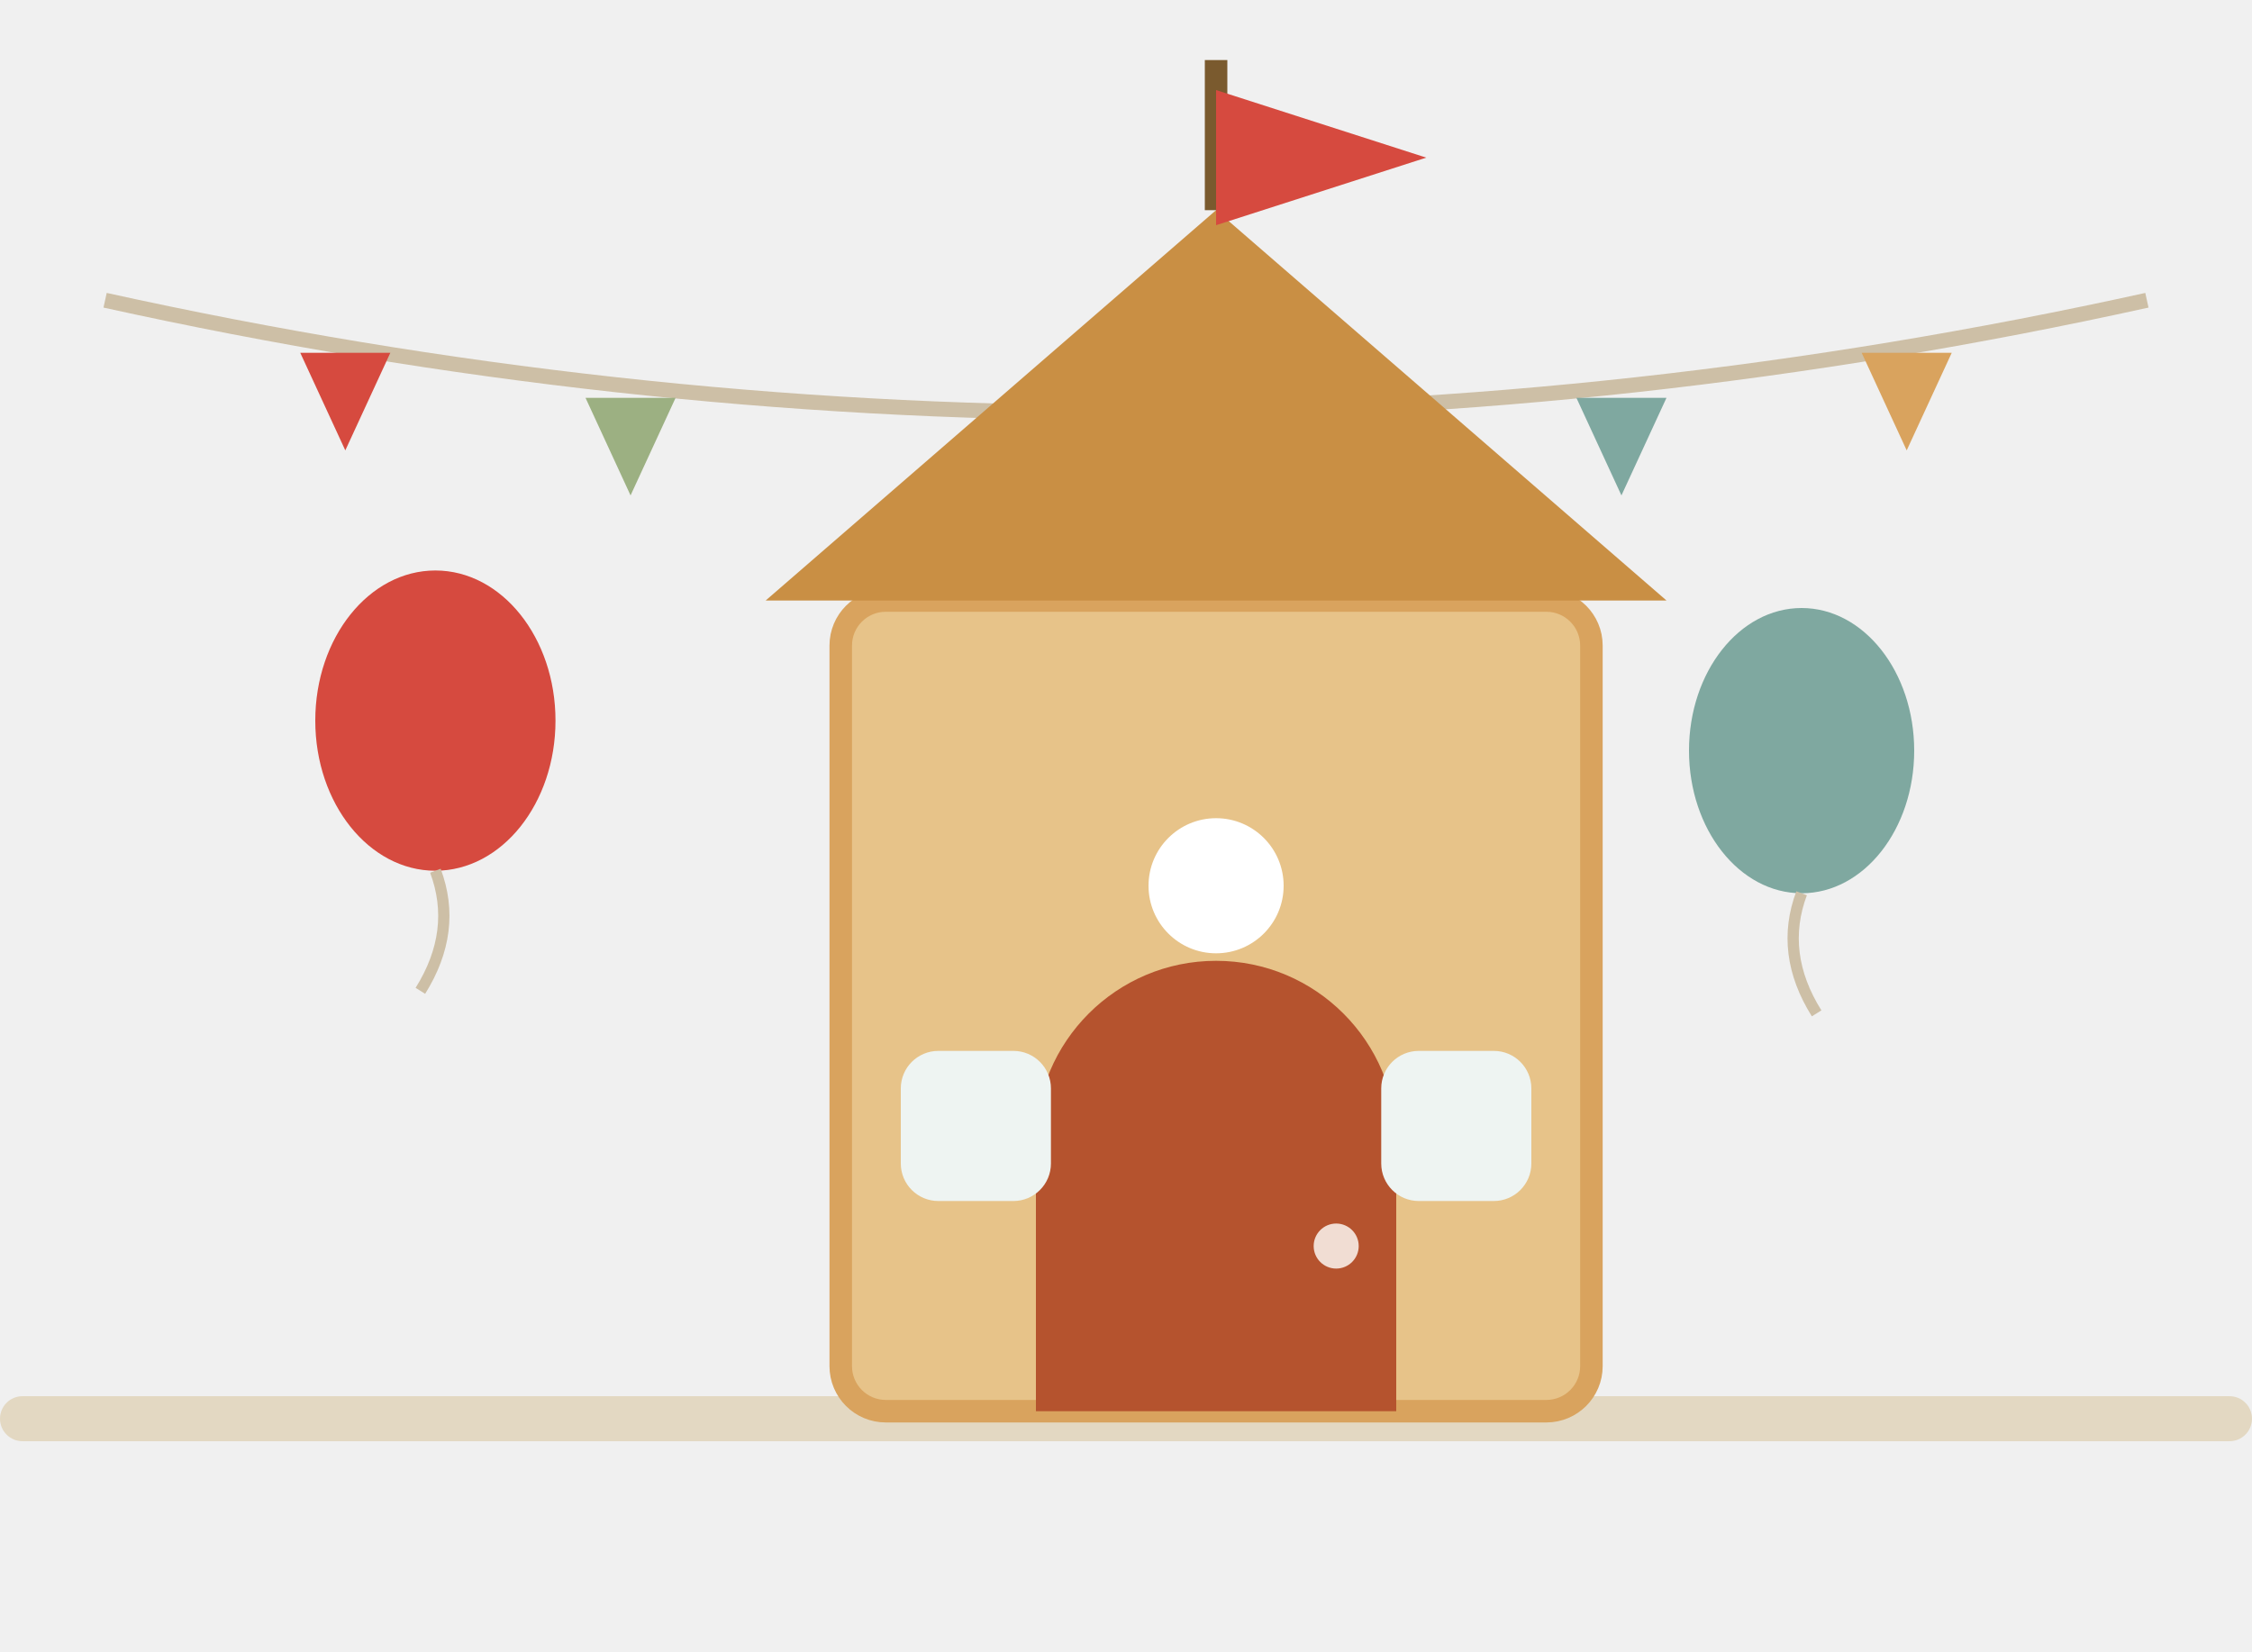
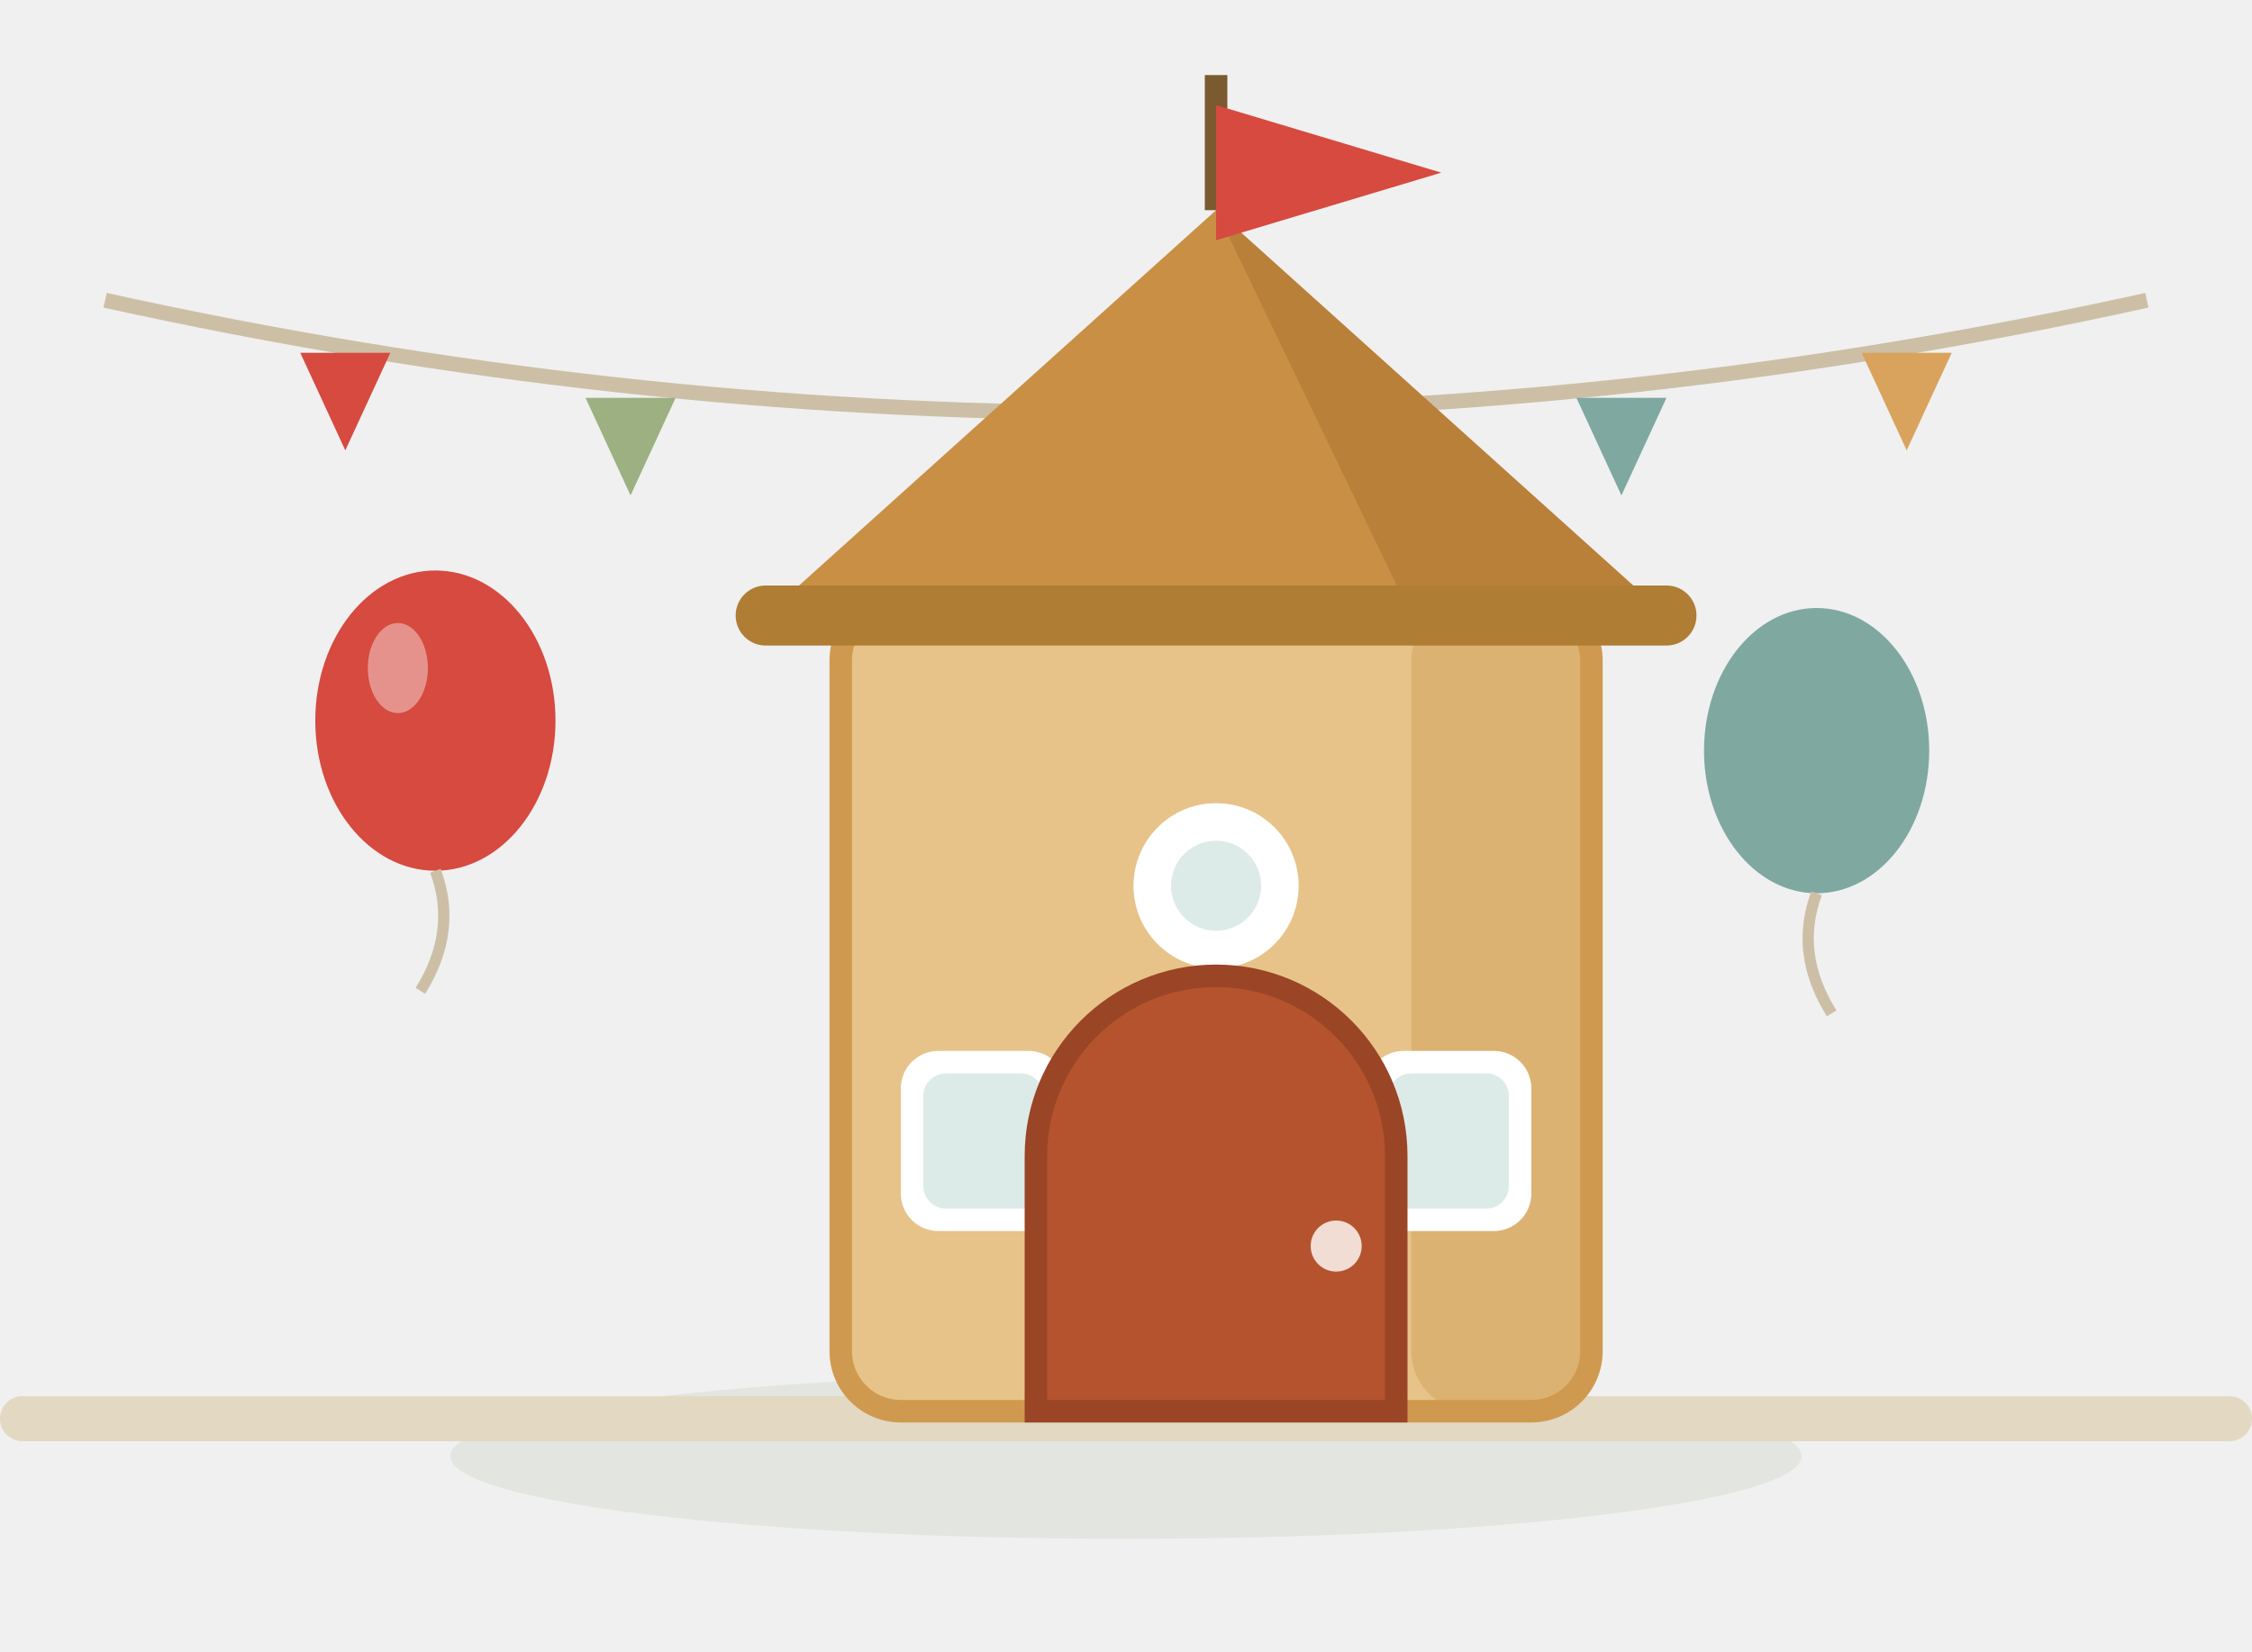
- <svg xmlns="http://www.w3.org/2000/svg" viewBox="0 0 300 220" role="img" aria-label="Illustrated party tower with bunting flags and balloons.">
+ <svg xmlns="http://www.w3.org/2000/svg" viewBox="0 0 300 220" role="img" aria-label="Illustrated party tower with bunting flags and floating balloons.">
+   <ellipse cx="150" cy="194" rx="90" ry="11" fill="#7a8f63" opacity="0.12" />
  <rect x="0" y="186" width="300" height="6" rx="3" fill="#e3d8c2" />
  <path d="M14 40 Q150 70 286 40" fill="none" stroke="#cdbfa6" stroke-width="2" />
-   <g>
-     <path d="M40 47 l12 0 l-6 13 Z" fill="#D64A3F" />
-     <path d="M78 53 l12 0 l-6 13 Z" fill="#9CB082" />
-     <path d="M210 53 l12 0 l-6 13 Z" fill="#7FA8A0" />
-     <path d="M248 47 l12 0 l-6 13 Z" fill="#D9A35E" />
-   </g>
-   <g>
-     <ellipse cx="58" cy="96" rx="16" ry="20" fill="#D64A3F">
-       <animateTransform attributeName="transform" type="translate" values="0 0;0 -7;0 0" dur="4s" repeatCount="indefinite" additive="sum" />
-     </ellipse>
-     <path d="M58 116 q3 8 -2 16" stroke="#cdbfa6" stroke-width="1.5" fill="none" />
-     <ellipse cx="240" cy="100" rx="15" ry="19" fill="#7FA8A0">
-       <animateTransform attributeName="transform" type="translate" values="0 0;0 -7;0 0" dur="5s" repeatCount="indefinite" additive="sum" />
-     </ellipse>
-     <path d="M240 119 q-3 8 2 16" stroke="#cdbfa6" stroke-width="1.5" fill="none" />
-   </g>
-   <rect x="112" y="80" width="100" height="108" rx="6" fill="#e7c389" stroke="#D9A35E" stroke-width="3" />
-   <polygon points="102,80 162,28 222,80" fill="#c98f44" />
-   <line x1="162" y1="28" x2="162" y2="8" stroke="#7a5a2e" stroke-width="3" />
-   <path d="M162 12 L190 21 L162 30 Z" fill="#D64A3F">
-     <animateTransform attributeName="transform" type="rotate" values="-6 162 21;9 162 21;-6 162 21" dur="2.3s" repeatCount="indefinite" />
+   <path d="M40 47 l12 0 l-6 13 Z" fill="#D64A3F" />
+   <path d="M78 53 l12 0 l-6 13 Z" fill="#9CB082" />
+   <path d="M210 53 l12 0 l-6 13 Z" fill="#7FA8A0" />
+   <path d="M248 47 l12 0 l-6 13 Z" fill="#D9A35E" />
+   <ellipse cx="58" cy="96" rx="16" ry="20" fill="#D64A3F">
+     <animateTransform attributeName="transform" type="translate" values="0 0;0 -7;0 0" dur="4s" repeatCount="indefinite" additive="sum" />
+   </ellipse>
+   <ellipse cx="53" cy="89" rx="4" ry="6" fill="#fff" opacity="0.4" />
+   <path d="M58 116 q3 8 -2 16" stroke="#cdbfa6" stroke-width="1.5" fill="none" />
+   <ellipse cx="242" cy="100" rx="15" ry="19" fill="#7FA8A0">
+     <animateTransform attributeName="transform" type="translate" values="0 0;0 -7;0 0" dur="5s" repeatCount="indefinite" additive="sum" />
+   </ellipse>
+   <path d="M242 119 q-3 8 2 16" stroke="#cdbfa6" stroke-width="1.5" fill="none" />
+   <rect x="112" y="80" width="100" height="108" rx="8" fill="#e7c389" />
+   <rect x="188" y="80" width="24" height="108" rx="8" fill="#d3a45f" opacity="0.55" />
+   <rect x="112" y="80" width="100" height="108" rx="8" fill="none" stroke="#cf9a4f" stroke-width="3" />
+   <polygon points="102,82 162,28 222,82" fill="#c98f44" />
+   <polygon points="162,28 222,82 188,82" fill="#b9803a" />
+   <rect x="98" y="78" width="128" height="8" rx="4" fill="#b07d35" />
+   <line x1="162" y1="28" x2="162" y2="10" stroke="#7a5a2e" stroke-width="3" />
+   <path d="M162 14 L192 23 L162 32 Z" fill="#D64A3F">
+     <animateTransform attributeName="transform" type="rotate" values="-6 162 23;9 162 23;-6 162 23" dur="2.3s" repeatCount="indefinite" />
  </path>
-   <circle cx="162" cy="118" r="9" fill="#fff" />
-   <path d="M138 188 v-36 a24 24 0 0 1 48 0 v36 Z" fill="#B5532E" />
-   <circle cx="178" cy="166" r="3" fill="#f1ddd3" />
-   <rect x="120" y="140" width="20" height="20" rx="5" fill="#eef4f2" />
-   <rect x="184" y="140" width="20" height="20" rx="5" fill="#eef4f2" />
+   <circle cx="162" cy="118" r="11" fill="#fff" />
+   <circle cx="162" cy="118" r="6" fill="#dcebe8" />
+   <rect x="120" y="140" width="22" height="24" rx="5" fill="#fff" />
+   <rect x="123" y="143" width="16" height="18" rx="3" fill="#dcebe8" />
+   <rect x="182" y="140" width="22" height="24" rx="5" fill="#fff" />
+   <rect x="185" y="143" width="16" height="18" rx="3" fill="#dcebe8" />
+   <path d="M138 188 v-34 a24 24 0 0 1 48 0 v34 Z" fill="#B5532E" />
+   <path d="M138 188 v-34 a24 24 0 0 1 48 0 v34 Z" fill="none" stroke="#9a4526" stroke-width="3" />
+   <circle cx="178" cy="166" r="3.4" fill="#f1ddd3" />
</svg>
